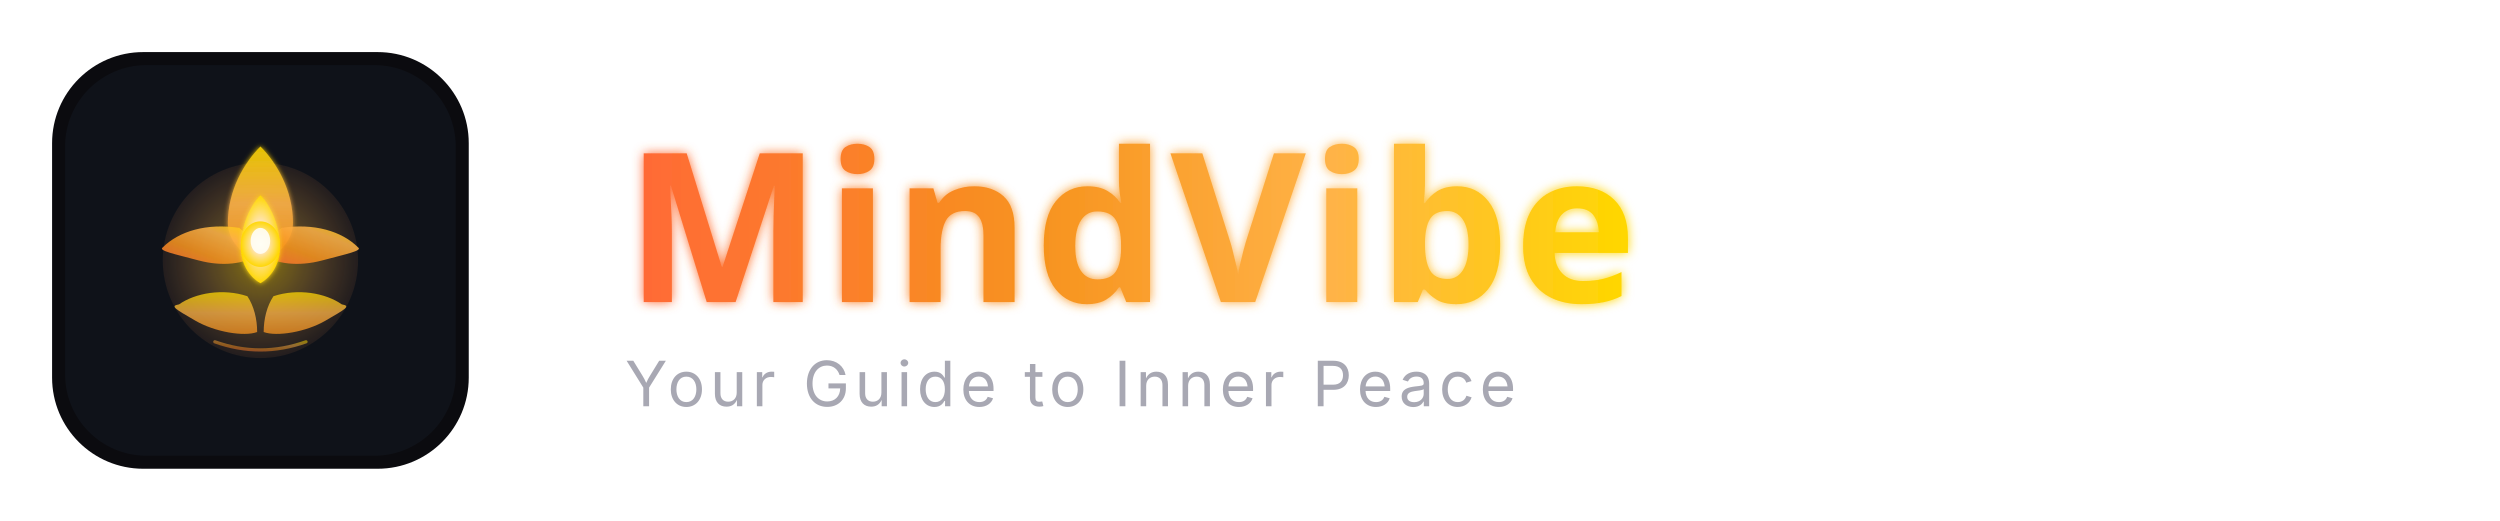
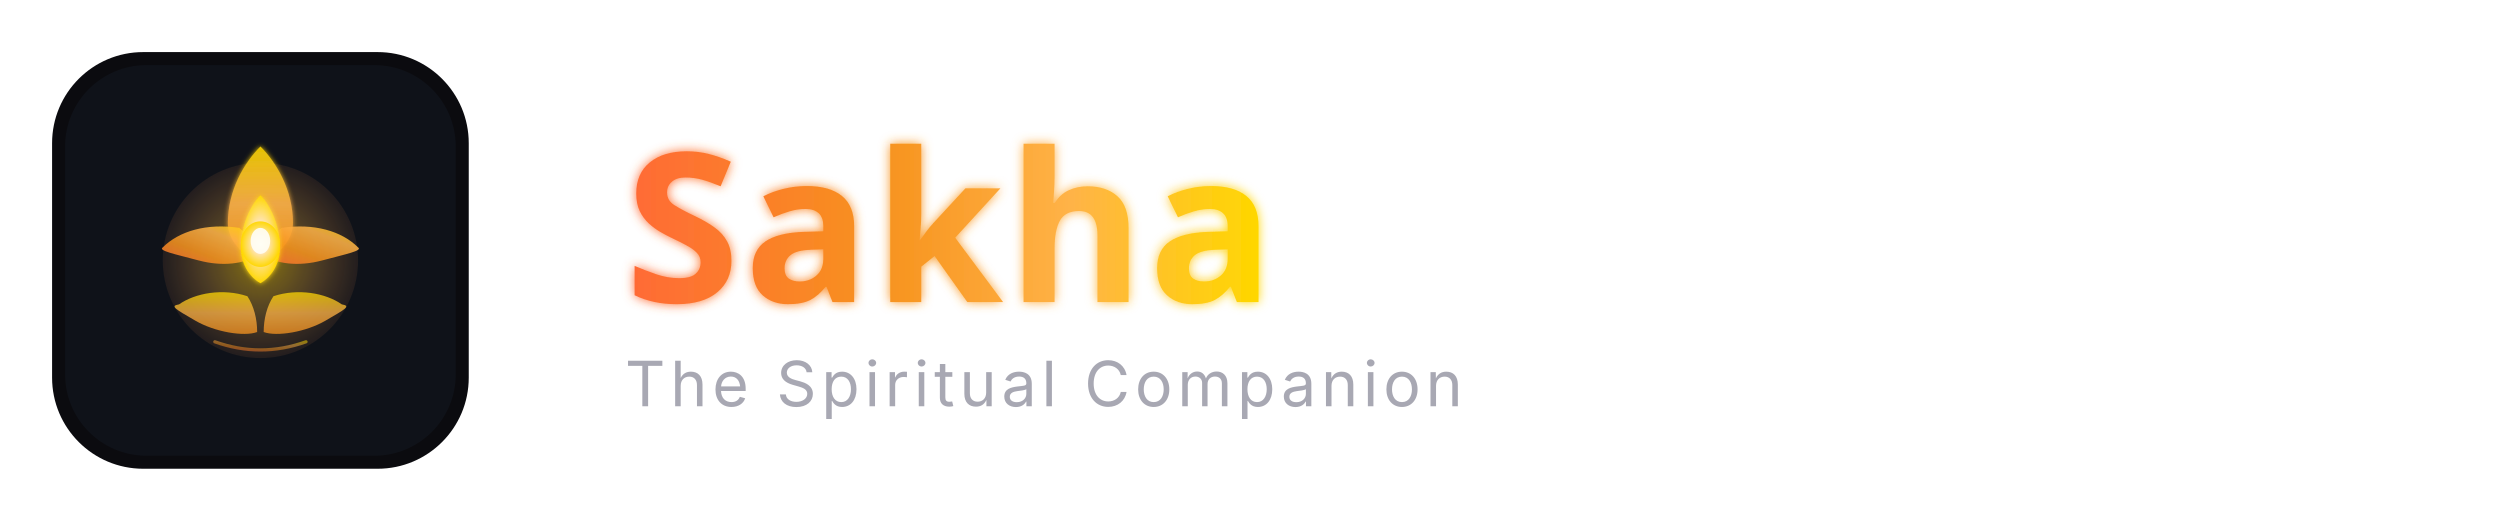
<svg xmlns="http://www.w3.org/2000/svg" width="480" height="100" viewBox="0 0 480 100" fill="none">
  <defs>
    <linearGradient id="divineGradient" x1="0%" y1="100%" x2="100%" y2="0%">
      <stop offset="0%" stop-color="#FF6B35" />
      <stop offset="35%" stop-color="#F7931E" />
      <stop offset="70%" stop-color="#FFB347" />
      <stop offset="100%" stop-color="#FFD700" />
    </linearGradient>
    <radialGradient id="innerLight" cx="50%" cy="50%" r="50%">
      <stop offset="0%" stop-color="#FFFEF0" />
      <stop offset="40%" stop-color="#FFE4B5" />
      <stop offset="100%" stop-color="#FFD700" />
    </radialGradient>
    <radialGradient id="divineHalo" cx="50%" cy="50%" r="60%">
      <stop offset="0%" stop-color="rgba(255, 215, 0, 0.5)" />
      <stop offset="50%" stop-color="rgba(255, 183, 71, 0.25)" />
      <stop offset="100%" stop-color="rgba(255, 147, 89, 0)" />
    </radialGradient>
    <linearGradient id="petalGold" x1="50%" y1="100%" x2="50%" y2="0%">
      <stop offset="0%" stop-color="#F7931E" />
      <stop offset="50%" stop-color="#FFB347" />
      <stop offset="100%" stop-color="#FFD700" />
    </linearGradient>
    <linearGradient id="textGradient" x1="0%" y1="0%" x2="100%" y2="0%">
      <stop offset="0%" stop-color="#FF6B35" />
      <stop offset="40%" stop-color="#F7931E" />
      <stop offset="70%" stop-color="#FFB347" />
      <stop offset="100%" stop-color="#FFD700" />
    </linearGradient>
    <filter id="softGlow" x="-50%" y="-50%" width="200%" height="200%">
      <feGaussianBlur stdDeviation="1.5" result="coloredBlur" />
      <feMerge>
        <feMergeNode in="coloredBlur" />
        <feMergeNode in="SourceGraphic" />
      </feMerge>
    </filter>
    <filter id="textGlow" x="-20%" y="-20%" width="140%" height="140%">
      <feGaussianBlur stdDeviation="1" result="coloredBlur" />
      <feMerge>
        <feMergeNode in="coloredBlur" />
        <feMergeNode in="SourceGraphic" />
      </feMerge>
    </filter>
  </defs>
  <g transform="translate(10, 10) scale(0.3125)">
    <rect width="256" height="256" rx="56" fill="#0B0B0F" />
    <rect x="8" y="8" width="240" height="240" rx="50" fill="#0F1219" />
    <circle cx="128" cy="128" r="60" fill="url(#divineHalo)" />
    <path d="M128 58 C138 68, 148 85, 148 105 C148 115, 140 125, 128 128 C116 125, 108 115, 108 105 C108 85, 118 68, 128 58Z" fill="url(#petalGold)" opacity="0.9" filter="url(#softGlow)" />
    <path d="M68 120 C78 110, 95 105, 115 108 C120 112, 124 118, 126 125 C118 130, 105 132, 90 128 C75 124, 65 122, 68 120Z" fill="url(#divineGradient)" opacity="0.85" />
    <path d="M188 120 C178 110, 161 105, 141 108 C136 112, 132 118, 130 125 C138 130, 151 132, 166 128 C181 124, 191 122, 188 120Z" fill="url(#divineGradient)" opacity="0.85" />
    <path d="M78 155 C88 148, 105 145, 120 150 C124 156, 126 164, 126 172 C118 175, 100 172, 88 165 C76 158, 72 156, 78 155Z" fill="url(#petalGold)" opacity="0.75" />
    <path d="M178 155 C168 148, 151 145, 136 150 C132 156, 130 164, 130 172 C138 175, 156 172, 168 165 C180 158, 184 156, 178 155Z" fill="url(#petalGold)" opacity="0.75" />
    <path d="M128 88 C135 95, 140 108, 140 120 C140 130, 135 138, 128 142 C121 138, 116 130, 116 120 C116 108, 121 95, 128 88Z" fill="url(#innerLight)" filter="url(#softGlow)" />
    <ellipse cx="128" cy="118" rx="12" ry="14" fill="url(#innerLight)" opacity="0.95" />
    <ellipse cx="128" cy="116" rx="6" ry="8" fill="#FFFEF5" opacity="0.9" />
    <path d="M100 178 Q128 188, 156 178" stroke="url(#divineGradient)" stroke-width="2" fill="none" opacity="0.5" stroke-linecap="round" />
  </g>
  <text x="120" y="58" font-family="Manrope, system-ui, sans-serif" font-size="40" font-weight="700" fill="url(#textGradient)" letter-spacing="0.02em" filter="url(#textGlow)">
-     MindVibe
+     Sakha
  </text>
  <text x="120" y="78" font-family="Inter, system-ui, sans-serif" font-size="12" font-weight="400" fill="#A8A8B3" letter-spacing="0.08em">
-     Your Guide to Inner Peace
+     The Spiritual Companion
  </text>
</svg>
